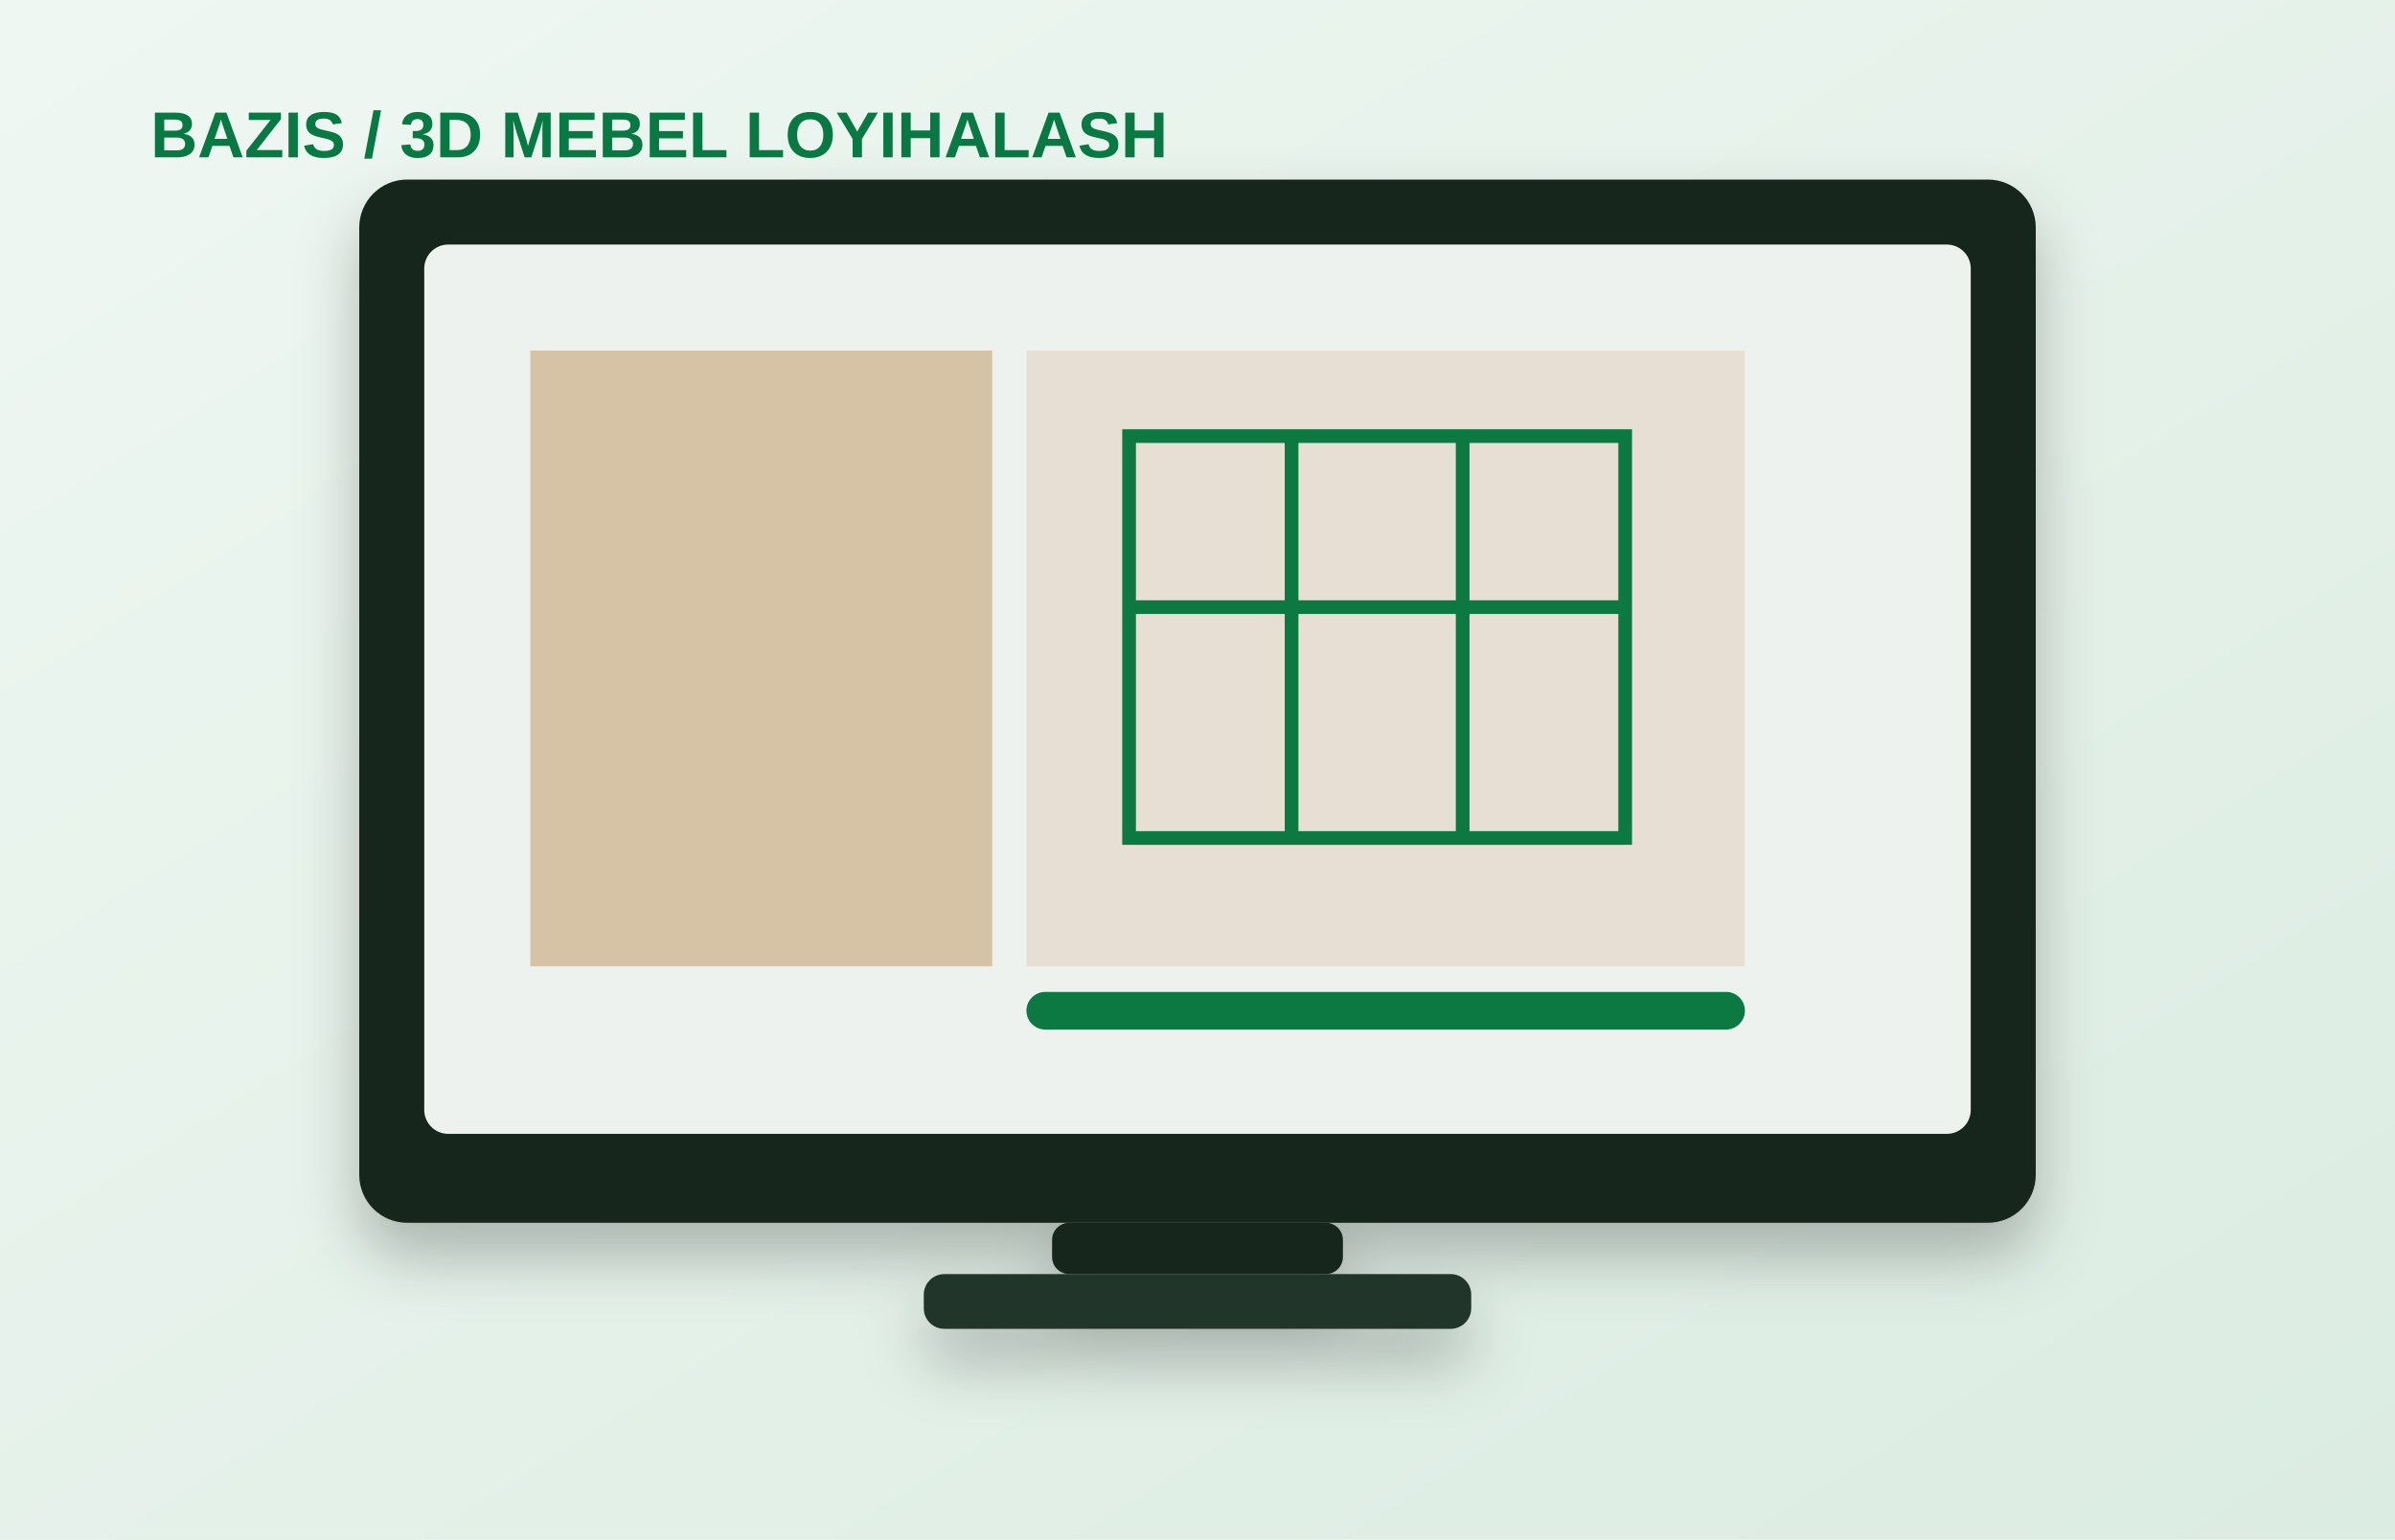
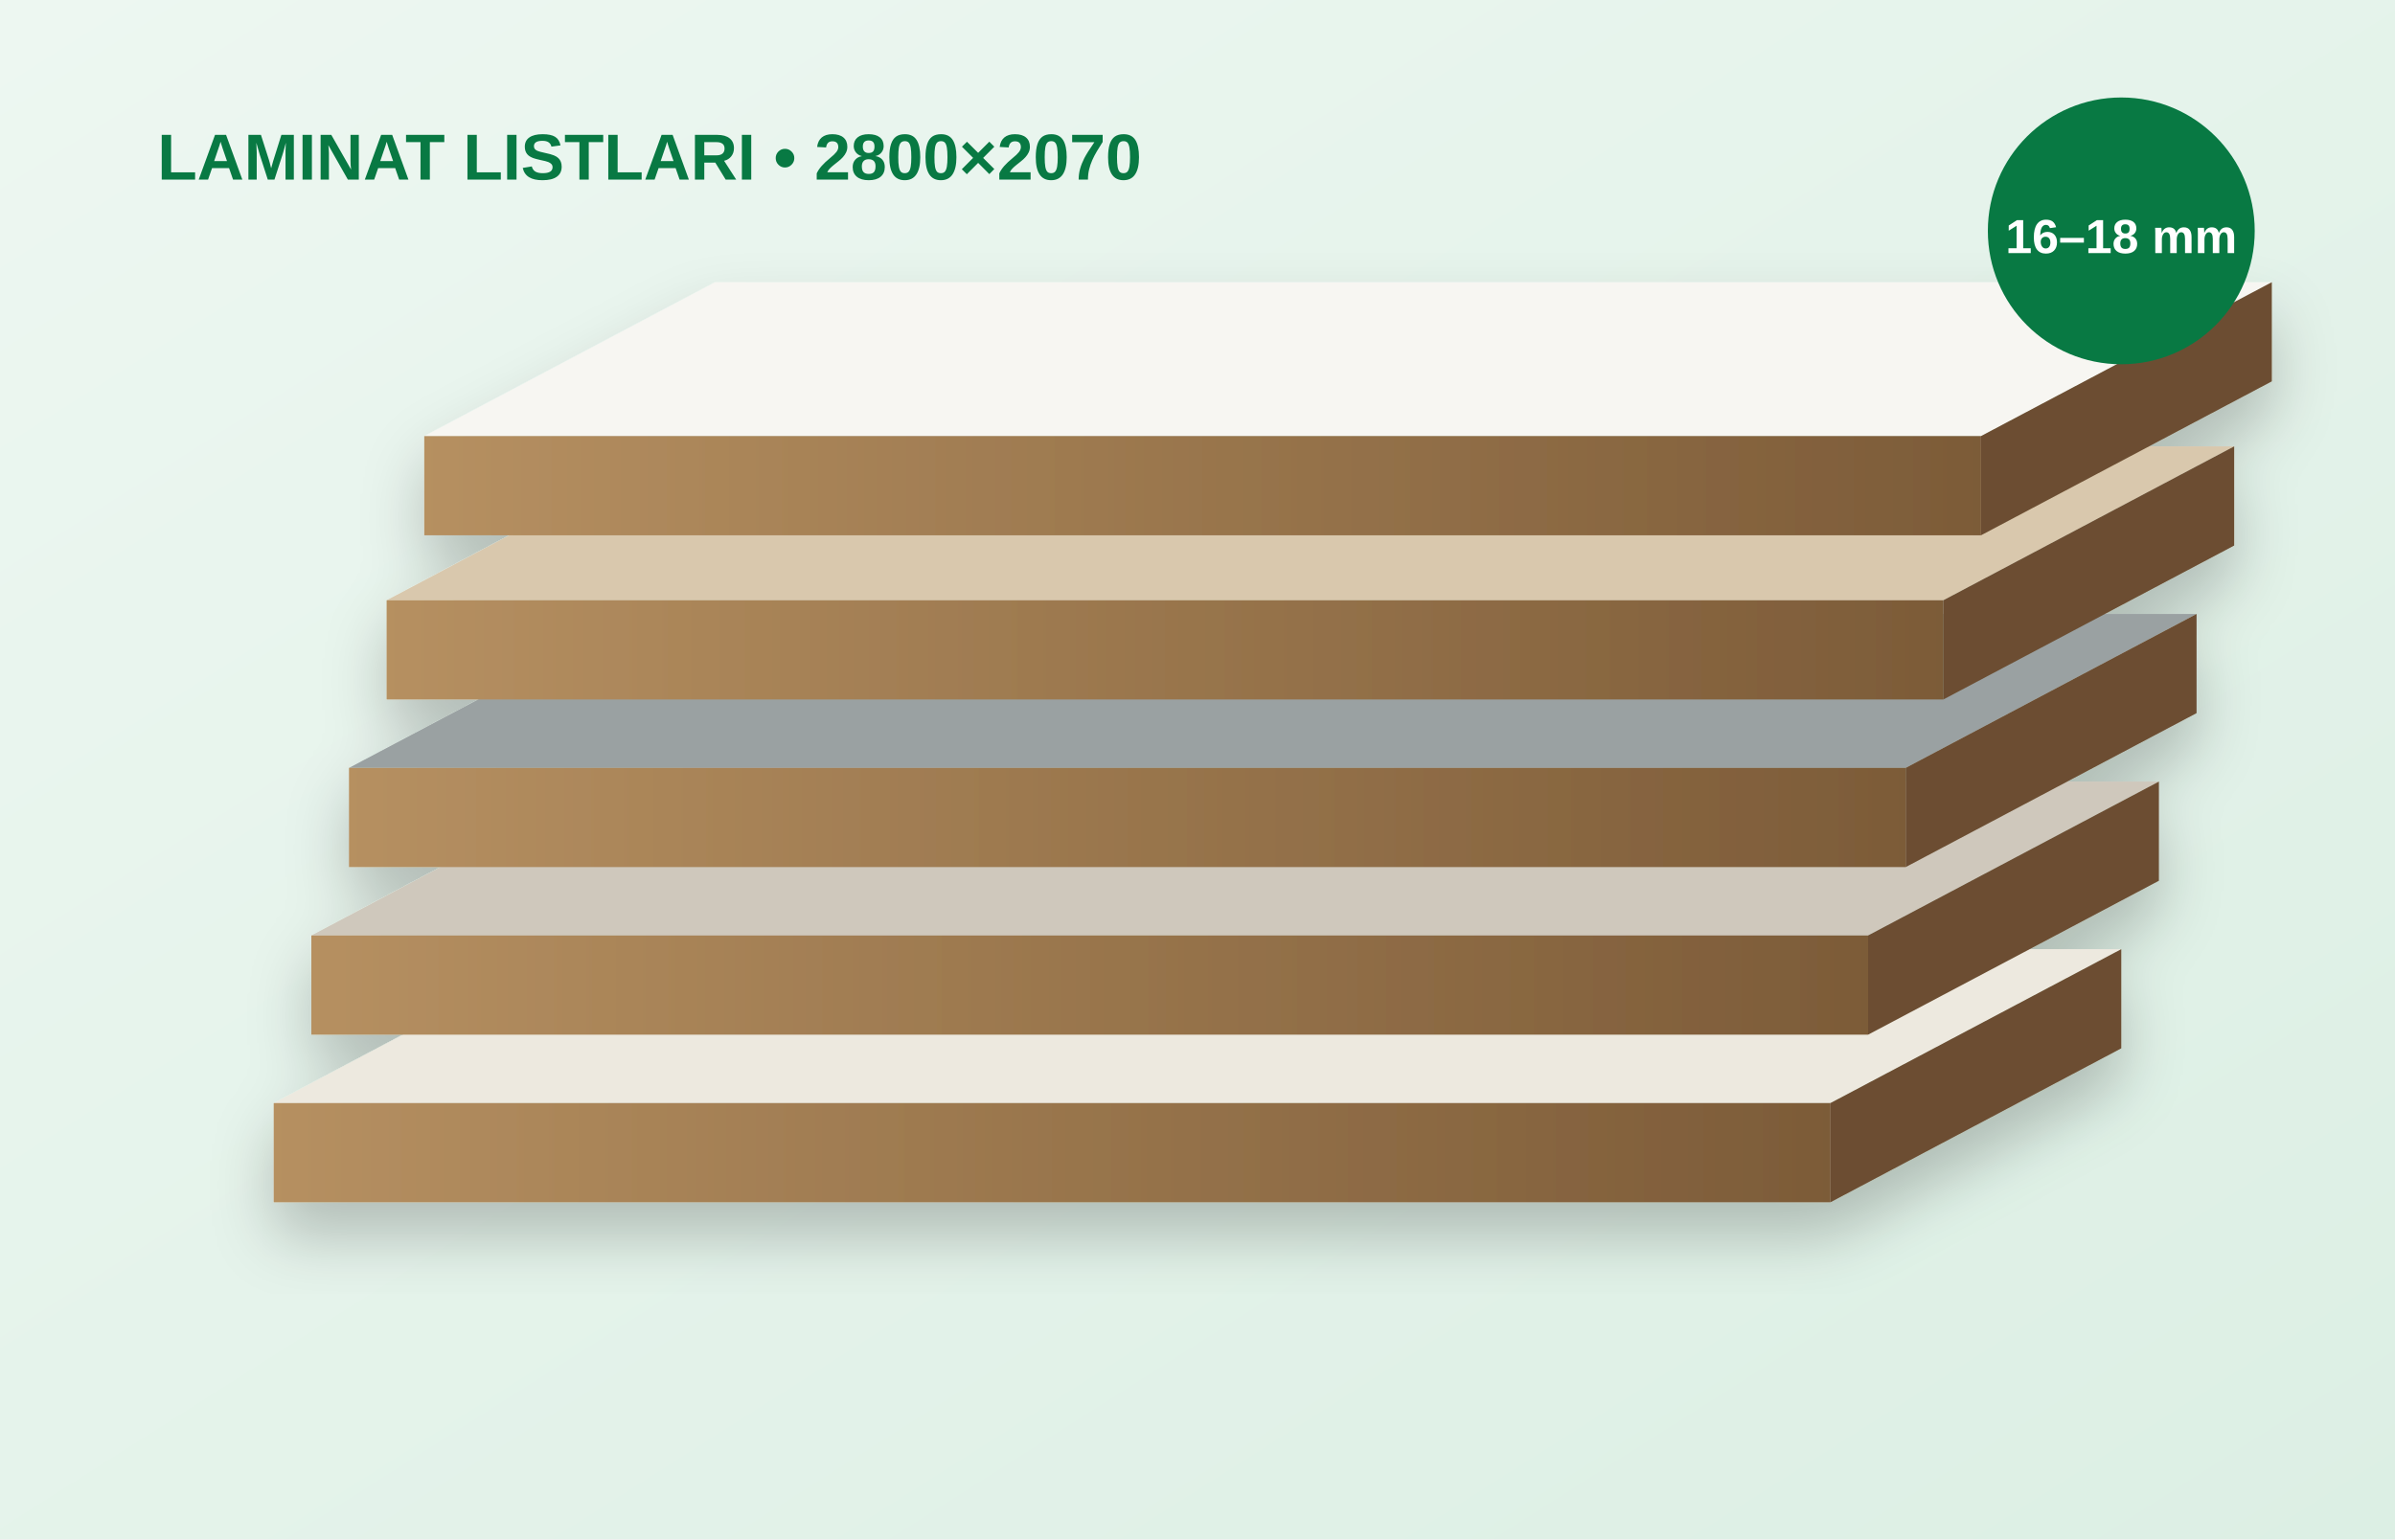
<svg xmlns="http://www.w3.org/2000/svg" width="1400" height="900" viewBox="0 0 1400 900">
  <defs>
    <linearGradient id="bg" x1="0" y1="0" x2="1" y2="1">
-       <stop stop-color="#eff7f2" />
-       <stop offset="1" stop-color="#dbece2" />
+       <stop stop-color="#edf7f1" />
+       <stop offset="1" stop-color="#dcefe4" />
+     </linearGradient>
+     <linearGradient id="side" x1="0" y1="0" x2="1" y2="0">
+       <stop stop-color="#b69061" />
+       <stop offset="1" stop-color="#7c5b38" />
    </linearGradient>
    <filter id="sh">
-       <feDropShadow dx="0" dy="20" stdDeviation="18" flood-opacity=".25" />
+       <feDropShadow dx="0" dy="20" stdDeviation="18" flood-opacity=".22" />
    </filter>
  </defs>
  <rect width="1400" height="900" fill="url(#bg)" />
-   <g filter="url(#sh)" transform="translate(210 105)">
-     <rect x="0" y="0" width="980" height="610" rx="28" fill="#17251d" />
-     <rect x="38" y="38" width="904" height="520" rx="14" fill="#eef2ef" />
-     <rect x="100" y="100" width="270" height="360" fill="#d6c2a5" />
-     <rect x="390" y="100" width="420" height="360" fill="#e7dfd3" />
-     <g stroke="#087943" stroke-width="8" fill="none">
-       <rect x="450" y="150" width="290" height="235" />
-       <line x1="450" y1="250" x2="740" y2="250" />
-       <line x1="545" y1="150" x2="545" y2="385" />
-       <line x1="645" y1="150" x2="645" y2="385" />
+   <g filter="url(#sh)" transform="translate(160 145)">
+     <g transform="translate(0 390)">
+       <polygon points="0,110 910,110 1080,20 170,20" fill="#ede9df" />
+       <polygon points="0,110 910,110 910,168 0,168" fill="url(#side)" />
+       <polygon points="910,110 1080,20 1080,78 910,168" fill="#6c4e31" />
    </g>
-     <rect x="390" y="475" width="420" height="22" rx="11" fill="#087943" />
-     <rect x="405" y="610" width="170" height="30" rx="10" fill="#17251d" />
-     <rect x="330" y="640" width="320" height="32" rx="12" fill="#24352b" />
+     <g transform="translate(22 292)">
+       <polygon points="0,110 910,110 1080,20 170,20" fill="#cfc8bc" />
+       <polygon points="0,110 910,110 910,168 0,168" fill="url(#side)" />
+       <polygon points="910,110 1080,20 1080,78 910,168" fill="#6c4e31" />
+     </g>
+     <g transform="translate(44 194)">
+       <polygon points="0,110 910,110 1080,20 170,20" fill="#9aa1a2" />
+       <polygon points="0,110 910,110 910,168 0,168" fill="url(#side)" />
+       <polygon points="910,110 1080,20 1080,78 910,168" fill="#6c4e31" />
+     </g>
+     <g transform="translate(66 96)">
+       <polygon points="0,110 910,110 1080,20 170,20" fill="#d9c8ad" />
+       <polygon points="0,110 910,110 910,168 0,168" fill="url(#side)" />
+       <polygon points="910,110 1080,20 1080,78 910,168" fill="#6c4e31" />
+     </g>
+     <g transform="translate(88 0)">
+       <polygon points="0,110 910,110 1080,20 170,20" fill="#f7f6f2" />
+       <polygon points="0,110 910,110 910,168 0,168" fill="url(#side)" />
+       <polygon points="910,110 1080,20 1080,78 910,168" fill="#6c4e31" />
+     </g>
  </g>
-   <text x="88" y="92" font-family="Arial" font-size="38" font-weight="700" fill="#087943">BAZIS / 3D MEBEL LOYIHALASH</text>
+   <text x="92" y="105" font-family="Arial" font-size="38" font-weight="700" fill="#087943">LAMINAT LISTLARI • 2800×2070</text>
+   <circle cx="1240" cy="135" r="78" fill="#087943" />
+   <text x="1240" y="148" text-anchor="middle" font-family="Arial" font-size="28" font-weight="700" fill="#fff">16–18 mm</text>
</svg>
